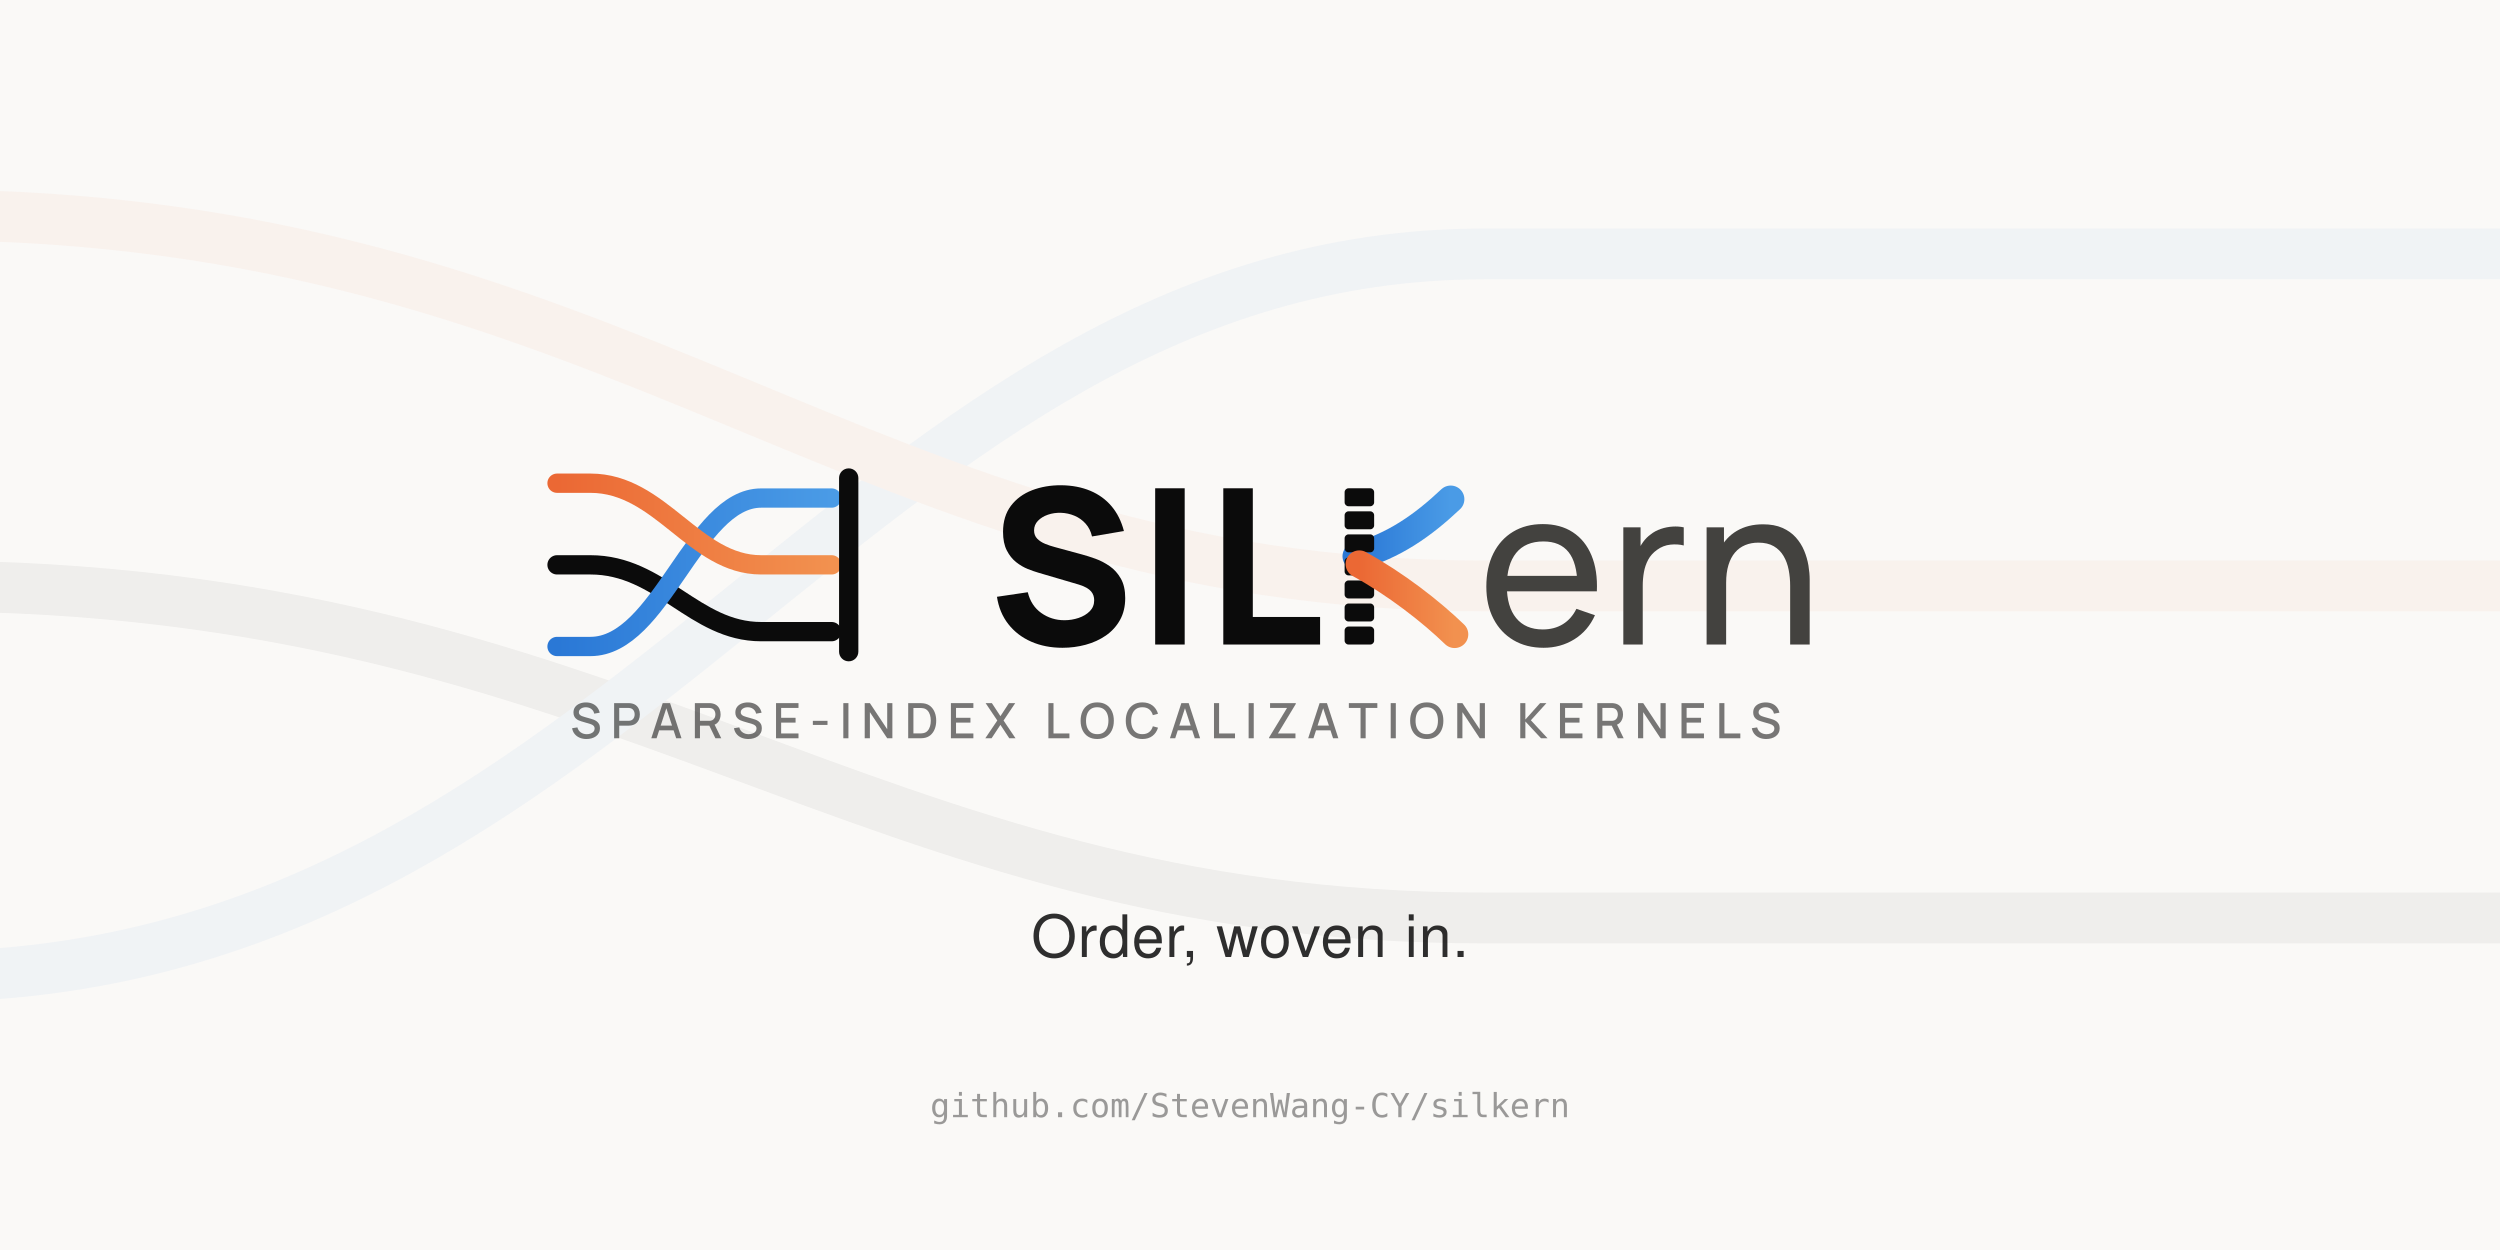
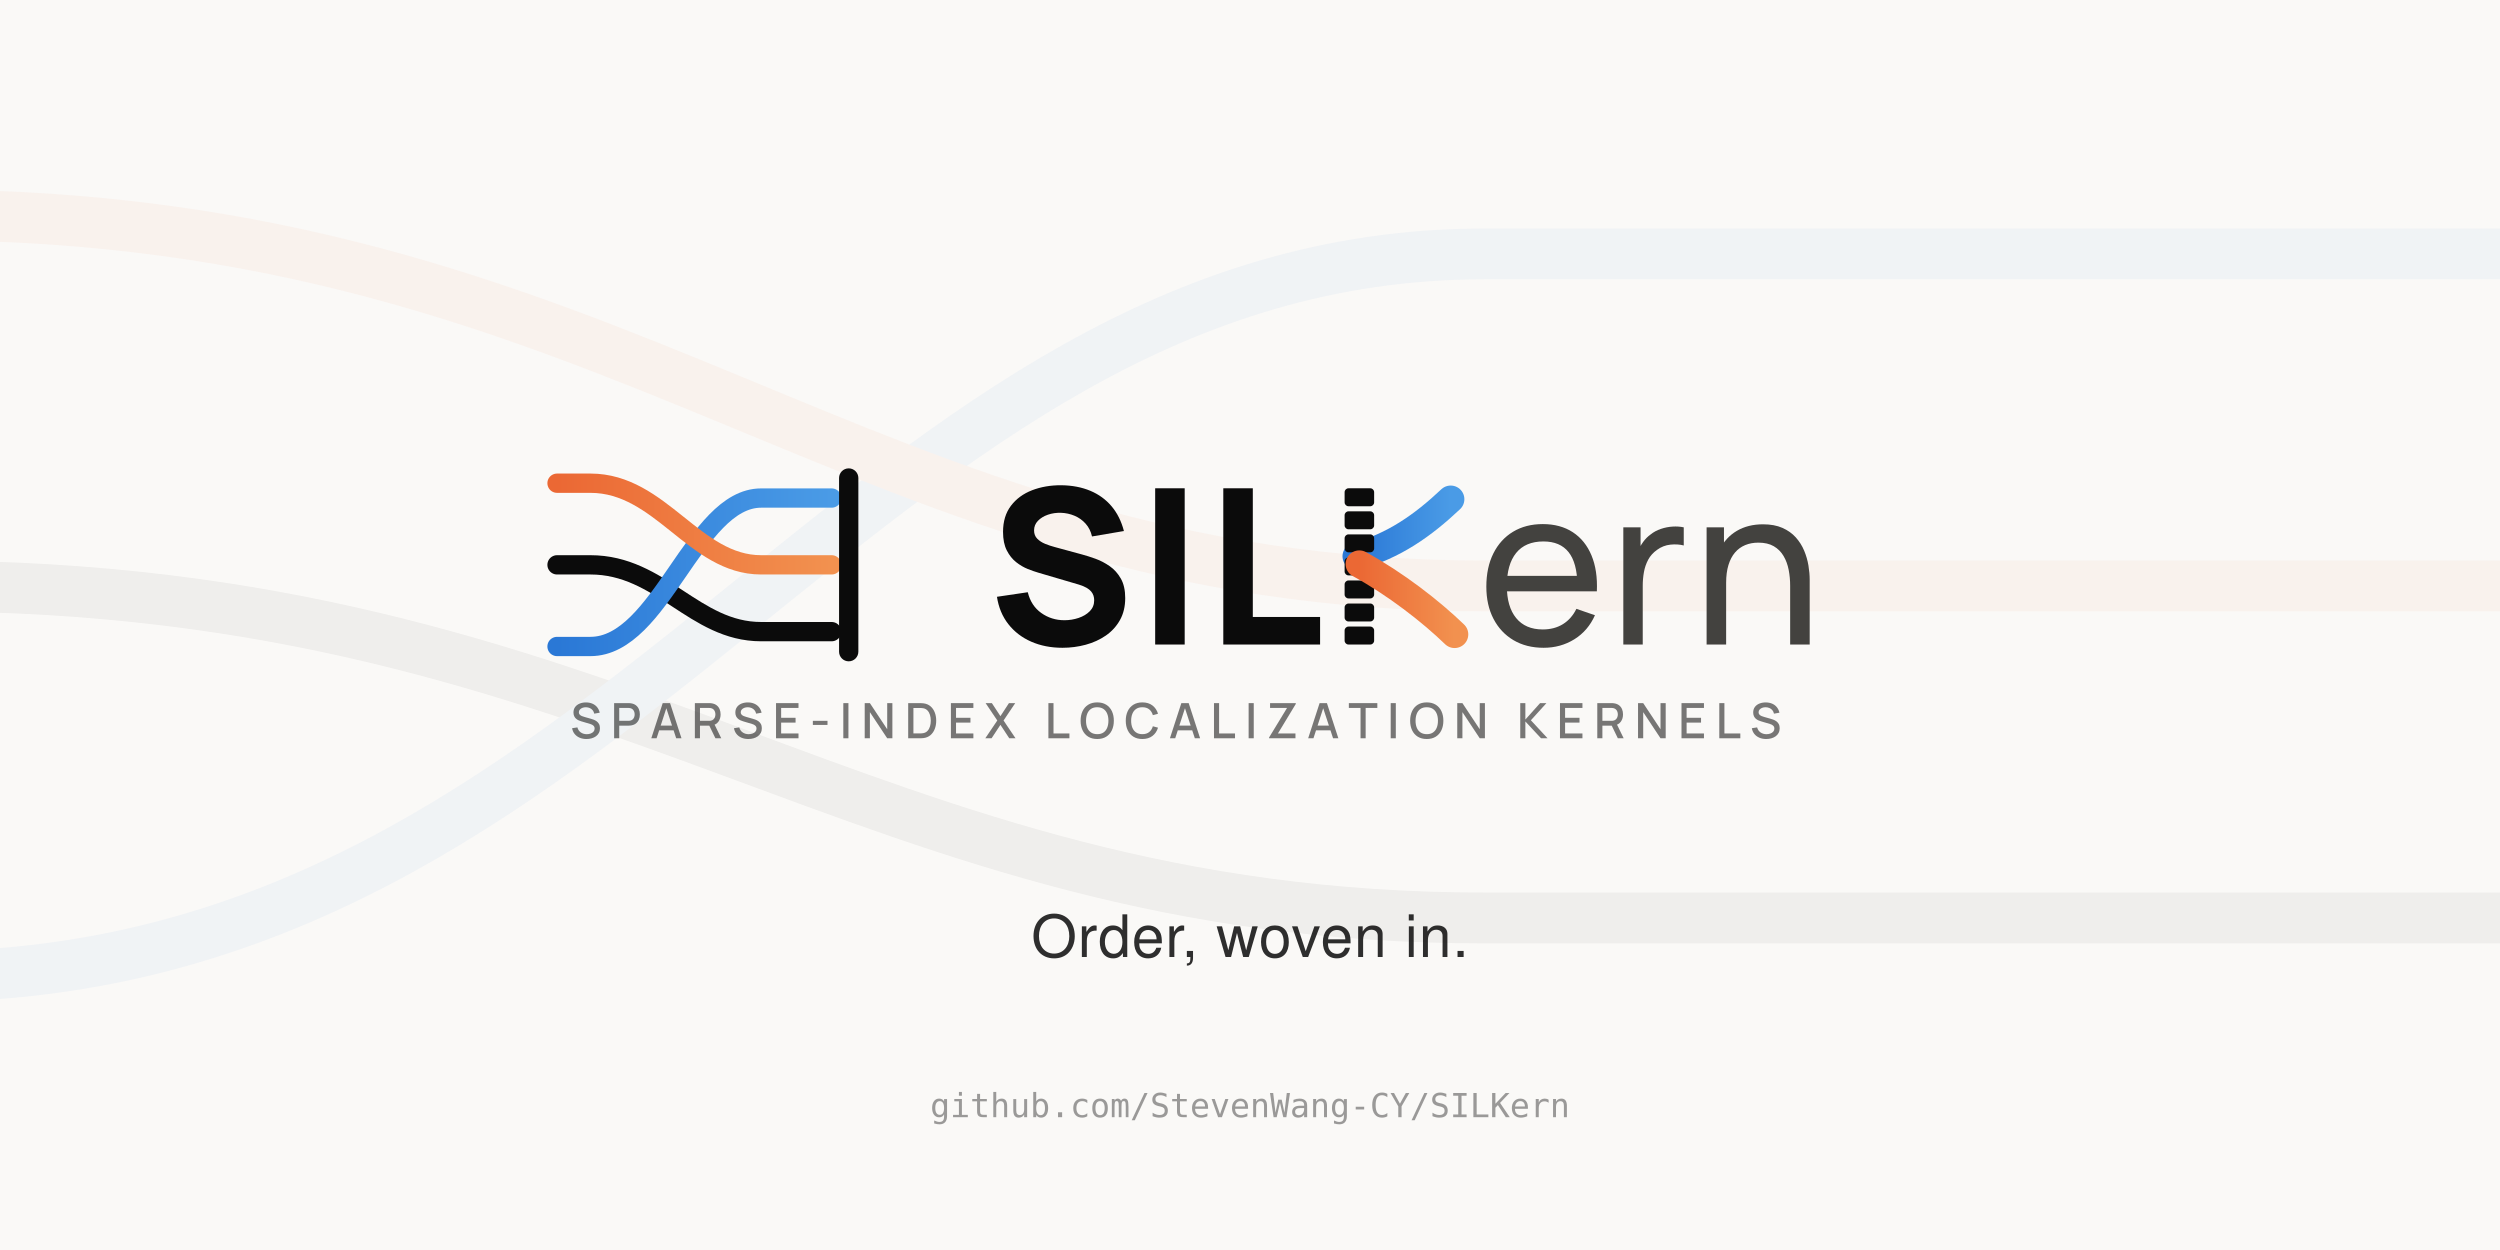
<svg xmlns="http://www.w3.org/2000/svg" viewBox="0 0 1280 640" width="1280" height="640" role="img" aria-label="SILKern social banner: the weave mark and wordmark over a faint thread motif, with the tagline 'Order, woven in.'">
  <defs>
    <linearGradient id="gBlue" x1="0" y1="0" x2="1" y2="0">
      <stop offset="0" stop-color="#2a78d6" />
      <stop offset="1" stop-color="#4a9be6" />
    </linearGradient>
    <linearGradient id="gOrange" x1="0" y1="0" x2="1" y2="0">
      <stop offset="0" stop-color="#eb6834" />
      <stop offset="1" stop-color="#f2914f" />
    </linearGradient>
    <style>
      .ink { fill: #0b0b0b; } .soft { fill: #43423f; } .sub { fill: #0b0b0b; fill-opacity: .55; }
      .inkS { stroke: #0b0b0b; }
      .thread { fill: none; stroke-width: 5.2; stroke-linecap: round; }
      .kblue  { fill: none; stroke: url(#gBlue);   stroke-width: 7; stroke-linecap: round; }
      .korange{ fill: none; stroke: url(#gOrange); stroke-width: 7; stroke-linecap: round; }
    </style>
  </defs>
  <rect width="1280" height="640" fill="#faf9f7" />
  <g fill="none" stroke-linecap="round" stroke-width="26" opacity=".05">
    <path stroke="#0b0b0b" d="M -40 300 C 320 300, 440 470, 760 470 L 1320 470" />
    <path stroke="#2a78d6" d="M -40 500 C 320 500, 440 130, 760 130 L 1320 130" />
    <path stroke="#eb6834" d="M -40 110 C 320 110, 440 300, 760 300 L 1320 300" />
  </g>
  <g transform="translate(250,150) scale(2)">
    <g transform="translate(10,24) scale(0.95)">
      <path class="thread inkS draw" pathLength="100" d="M 8 48 H 17 C 36 48, 45 66, 63 66 H 82" />
      <path class="thread draw" pathLength="100" style="animation-delay:.1s" stroke="url(#gBlue)" d="M 8 70 H 17 C 36 70, 45 30, 63 30 H 82" />
      <path class="thread draw" pathLength="100" style="animation-delay:.2s" stroke="url(#gOrange)" d="M 8 26 H 17 C 36 26, 45 48, 63 48 H 82" />
      <rect class="ink" x="84" y="22" width="5.2" height="52" rx="2.6" />
    </g>
    <g transform="translate(128,90)">
      <g transform="translate(0.00,0) scale(0.027778,-0.027778)">
        <path class="ink" d="M684 -30Q524 -30 395.5 26.5Q267 83 184.5 188.5Q102 294 80 440L364 482Q394 358 488.0 291.0Q582 224 702 224Q769 224 832.0 245.0Q895 266 935.5 307.0Q976 348 976 408Q976 430 969.5 450.5Q963 471 948.0 489.0Q933 507 905.5 523.0Q878 539 836 552L462 662Q420 674 364.5 696.0Q309 718 257.0 759.0Q205 800 170.5 867.5Q136 935 136 1038Q136 1183 209.0 1279.0Q282 1375 404.0 1422.0Q526 1469 674 1468Q823 1466 940.0 1417.0Q1057 1368 1136.0 1274.5Q1215 1181 1250 1046L956 996Q940 1066 897.0 1114.0Q854 1162 794.5 1187.0Q735 1212 670 1214Q606 1216 549.5 1196.5Q493 1177 457.5 1140.0Q422 1103 422 1052Q422 1005 451.0 975.5Q480 946 524.0 928.0Q568 910 614 898L864 830Q920 815 988.0 790.5Q1056 766 1118.5 722.5Q1181 679 1221.5 608.0Q1262 537 1262 428Q1262 312 1213.5 225.5Q1165 139 1083.0 82.5Q1001 26 897.5 -2.0Q794 -30 684 -30Z" />
      </g>
      <g transform="translate(38.28,0) scale(0.027778,-0.027778)">
        <path class="ink" d="M160 0V1440H432V0Z" />
      </g>
      <g transform="translate(55.72,0) scale(0.027778,-0.027778)">
        <path class="ink" d="M160 0V1440H432V254H1052V0Z" />
      </g>
      <g transform="translate(86.78,0)">
        <path class="kblue draw" pathLength="100" style="animation-delay:.3s" d="M 31.6 -37.2 C 24.5 -30.5, 17 -25.2, 7.4 -22.6" />
        <rect class="ink" x="4.44" y="-40.0" width="7.56" height="4.6" rx="1.0" />
        <rect class="ink" x="4.44" y="-34.1" width="7.56" height="4.6" rx="1.0" />
        <rect class="ink" x="4.44" y="-28.2" width="7.56" height="4.6" rx="1.0" />
        <rect class="ink" x="4.44" y="-22.3" width="7.56" height="4.6" rx="1.0" />
        <rect class="ink" x="4.44" y="-16.4" width="7.56" height="4.6" rx="1.0" />
        <rect class="ink" x="4.44" y="-10.5" width="7.56" height="4.6" rx="1.0" />
        <rect class="ink" x="4.44" y="-4.6" width="7.56" height="4.6" rx="1.0" />
        <path class="korange draw" pathLength="100" style="animation-delay:.42s" d="M 8.2 -20.6 C 17.5 -15.5, 26.5 -8.5, 32.6 -2.6" />
      </g>
      <g transform="translate(125.28,0) scale(0.027778,-0.027778)">
        <path class="soft" d="M608 -30Q448.5 -30 330.0 40.25Q211.5 110.5 145.75 237.25Q80 364 80 533Q80 710 144.75 839.5Q209.5 969 326.25 1039.5Q443 1110 600 1110Q762.5 1110 877.0 1035.0Q991.5 960 1049.25 821.0Q1107 682 1098.5 490H919V554Q916 753 838.0 851.5Q760 950 606 950Q440.5 950 354.75 844.0Q269 738 269 540Q269 349 354.75 244.0Q440.5 139 600 139Q707 139 786.0 188.0Q865 237 910 329L1081 270Q1017.5 127 891.25 48.5Q765 -30 608 -30ZM209 490V633H1007V490Z" />
      </g>
      <g transform="translate(158.68,0) scale(0.027778,-0.027778)">
        <path class="soft" d="M140 0V1080H299V819L273 853Q292 903 322.5 945.0Q353 987 391 1014Q432.5 1047.5 485.75 1065.5Q539 1083.5 594.0 1087.0Q649 1090.5 697 1080V913Q641 927.5 573.75 920.5Q506.5 913.5 450 872Q397.5 834.5 369.25 781.75Q341 729 330.0 667.5Q319 606 319 542V0Z" />
      </g>
      <g transform="translate(180.03,0) scale(0.027778,-0.027778)">
        <path class="soft" d="M909 0V541Q909 617.5 895.25 688.5Q881.5 759.5 848.0 816.25Q814.5 873 758.0 906.0Q701.5 939 616 939Q549 939 494.25 916.25Q439.5 893.5 400.5 847.75Q361.5 802 340.25 732.5Q319 663 319 569L202 605Q202 761.5 258.5 874.25Q315 987 417.5 1047.5Q520 1108 659 1108Q763.5 1108 837.75 1075.0Q912 1042 961.0 987.25Q1010 932.5 1038.0 865.25Q1066 798 1077.5 728.25Q1089 658.5 1089 597V0ZM139 0V1080H299V791H319V0Z" />
      </g>
    </g>
    <g transform="translate(21,114)">
      <g transform="translate(0.00,0) scale(0.00625,-0.00625)">
        <path class="sub" d="M662.001 -30Q506.668 -30 382.167 23.5Q257.667 77 177.167 176.334Q96.667 275.668 73.334 412.668L290.671 446.002Q323.671 314.003 428.67 240.67Q533.67 167.337 674.002 167.337Q760.667 167.337 834 194.67Q907.333 222.003 951.666 273.502Q995.999 325.001 995.999 397.334Q995.999 436.333 982.666 466.332Q969.333 496.332 945.5 518.498Q921.667 540.665 888.334 557.331Q855.001 573.998 815.335 585.998L446.001 695.331Q392.002 710.998 336.168 736.664Q280.335 762.331 233.668 803.664Q187.001 844.997 158.167 906.664Q129.334 968.331 129.334 1055.999Q129.334 1189.333 197.834 1281.833Q266.334 1374.333 383.001 1421.833Q499.668 1469.333 644.668 1468.667Q791.002 1467.333 906.335 1417.333Q1021.669 1367.333 1098.169 1273.5Q1174.669 1179.667 1204.003 1047.333L979.999 1008.666Q964.665 1090.332 915.999 1148.831Q867.333 1207.331 796 1238.664Q724.667 1269.996 642.002 1271.33Q561.669 1272.663 495.503 1246.664Q429.337 1220.664 389.671 1173.998Q350.004 1127.332 350.004 1065.999Q350.004 1006 384.837 969.167Q419.67 932.334 471.337 910.834Q523.003 889.335 574.002 875.335L840.001 800.002Q890.002 786.335 953.669 762.835Q1017.336 739.335 1076.836 697.002Q1136.336 654.668 1175.169 585.501Q1214.003 516.335 1214.003 410.668Q1214.003 302.334 1170.003 219.667Q1126.002 137 1049.335 81.667Q972.668 26.333 873.001 -1.833Q773.335 -30 662.001 -30Z" />
      </g>
      <g transform="translate(10.34,0) scale(0.00625,-0.00625)">
        <path class="sub" d="M140 0V1440H722.002Q743.002 1440 774.002 1438.5Q805.002 1437 832.669 1432Q953.336 1413.333 1033.836 1350.166Q1114.336 1287 1154.17 1191.166Q1194.003 1095.333 1194.003 978.666Q1194.003 861.999 1153.836 766.165Q1113.67 670.332 1033.169 607.165Q952.669 543.998 832.669 525.332Q805.002 521.332 773.669 519.332Q742.335 517.332 722.002 517.332H349.337V0ZM349.337 714.668H714.001Q733.668 714.668 758.168 716.668Q782.668 718.668 804.668 724.002Q869.001 739.335 907.834 779.668Q946.666 820.001 963.999 872.834Q981.332 925.667 981.332 978.666Q981.332 1031.665 963.999 1084.498Q946.666 1137.33 907.834 1177.663Q869.001 1217.997 804.668 1233.33Q782.668 1238.997 758.168 1240.83Q733.668 1242.663 714.001 1242.663H349.337Z" />
      </g>
      <g transform="translate(20.48,0) scale(0.00625,-0.00625)">
        <path class="sub" d="M40 0 507.998 1440H808.671L1276.67 0H1059.999L628.668 1313.997H683.335L256.671 0ZM282.668 324.665V520.669H1034.668V324.665Z" />
      </g>
      <g transform="translate(31.01,0) scale(0.00625,-0.00625)">
        <path class="sub" d="M140 0V1440H722.002Q743.002 1440 774.002 1438.5Q805.002 1437 832.669 1432Q953.336 1413.333 1033.836 1350.166Q1114.336 1287 1154.17 1191.166Q1194.003 1095.333 1194.003 978.666Q1194.003 806.665 1106.003 682.332Q1018.003 557.998 842.002 527.331L756.666 517.332H349.337V0ZM981.998 0 697.998 586 908.669 640 1220.669 0ZM349.337 714.668H714.001Q733.668 714.668 758.168 716.668Q782.668 718.668 804.668 724.002Q869.001 739.335 907.834 779.668Q946.666 820.001 963.999 872.834Q981.332 925.667 981.332 978.666Q981.332 1031.665 963.999 1084.498Q946.666 1137.33 907.834 1177.663Q869.001 1217.997 804.668 1233.33Q782.668 1238.997 758.168 1240.83Q733.668 1242.663 714.001 1242.663H349.337Z" />
      </g>
      <g transform="translate(41.44,0) scale(0.00625,-0.00625)">
        <path class="sub" d="M662.001 -30Q506.668 -30 382.167 23.5Q257.667 77 177.167 176.334Q96.667 275.668 73.334 412.668L290.671 446.002Q323.671 314.003 428.67 240.67Q533.67 167.337 674.002 167.337Q760.667 167.337 834 194.67Q907.333 222.003 951.666 273.502Q995.999 325.001 995.999 397.334Q995.999 436.333 982.666 466.332Q969.333 496.332 945.5 518.498Q921.667 540.665 888.334 557.331Q855.001 573.998 815.335 585.998L446.001 695.331Q392.002 710.998 336.168 736.664Q280.335 762.331 233.668 803.664Q187.001 844.997 158.167 906.664Q129.334 968.331 129.334 1055.999Q129.334 1189.333 197.834 1281.833Q266.334 1374.333 383.001 1421.833Q499.668 1469.333 644.668 1468.667Q791.002 1467.333 906.335 1417.333Q1021.669 1367.333 1098.169 1273.5Q1174.669 1179.667 1204.003 1047.333L979.999 1008.666Q964.665 1090.332 915.999 1148.831Q867.333 1207.331 796 1238.664Q724.667 1269.996 642.002 1271.33Q561.669 1272.663 495.503 1246.664Q429.337 1220.664 389.671 1173.998Q350.004 1127.332 350.004 1065.999Q350.004 1006 384.837 969.167Q419.67 932.334 471.337 910.834Q523.003 889.335 574.002 875.335L840.001 800.002Q890.002 786.335 953.669 762.835Q1017.336 739.335 1076.836 697.002Q1136.336 654.668 1175.169 585.501Q1214.003 516.335 1214.003 410.668Q1214.003 302.334 1170.003 219.667Q1126.002 137 1049.335 81.667Q972.668 26.333 873.001 -1.833Q773.335 -30 662.001 -30Z" />
      </g>
      <g transform="translate(51.79,0) scale(0.00625,-0.00625)">
        <path class="sub" d="M140 0V1440H1060.001V1242.663H349.337V839.336H940.001V641.999H349.337V197.337H1060.001V0Z" />
      </g>
      <g transform="translate(61.34,0) scale(0.00625,-0.00625)">
        <path class="sub" d="M120 546.665V714.668H720V546.665Z" />
      </g>
      <g transform="translate(68.89,0) scale(0.00625,-0.00625)">
        <path class="sub" d="M160 0V1440H369.337V0Z" />
      </g>
      <g transform="translate(74.49,0) scale(0.00625,-0.00625)">
        <path class="sub" d="M140 0V1440H352.004L1061.332 370.007V1440H1273.336V0H1061.332L352.004 1070.66V0Z" />
      </g>
      <g transform="translate(85.62,0) scale(0.00625,-0.00625)">
        <path class="sub" d="M140 0V1440H591.334Q611.334 1440 665.667 1439.0Q720.001 1438 770 1431.333Q939.001 1409.667 1054.501 1310Q1170.001 1210.333 1229.002 1056.833Q1288.002 903.333 1288.002 720Q1288.002 536.333 1229.002 382.833Q1170.001 229.333 1054.501 129.833Q939.001 30.333 770 8.667Q720.334 2.333 665.501 1.167Q610.667 0 591.334 0ZM354.004 198.67H591.334Q625.334 198.67 672.167 200.67Q719 202.67 754.667 209.337Q864.666 230.003 933.166 304.503Q1001.665 379.003 1033.831 487.835Q1065.998 596.668 1065.998 720Q1065.998 846.666 1033.165 955.498Q1000.332 1064.331 931.499 1137.497Q862.666 1210.663 754.667 1230.663Q719 1237.997 671.667 1239.663Q624.334 1241.33 591.334 1241.33H354.004Z" />
      </g>
      <g transform="translate(96.56,0) scale(0.00625,-0.00625)">
        <path class="sub" d="M140 0V1440H1060.001V1242.663H349.337V839.336H940.001V641.999H349.337V197.337H1060.001V0Z" />
      </g>
      <g transform="translate(106.11,0) scale(0.00625,-0.00625)">
        <path class="sub" d="M20 0 511.333 728.667 33.333 1440H289.338L640.002 906.003L988.666 1440H1246.004L768.005 728.667L1258.004 0H1001.999L640.002 550.663L277.338 0Z" />
      </g>
      <g transform="translate(121.39,0) scale(0.00625,-0.00625)">
        <path class="sub" d="M160 0V1440H369.337V197.337H1021.335V0Z" />
      </g>
      <g transform="translate(130.26,0) scale(0.00625,-0.00625)">
        <path class="sub" d="M740.668 -30Q525.001 -30 372.834 64.667Q220.667 159.333 140.334 328.333Q60 497.333 60 720Q60 942.667 140.334 1111.667Q220.667 1280.667 372.834 1375.333Q525.001 1470 740.668 1470Q956.334 1470 1108.501 1375.333Q1260.668 1280.667 1341.002 1111.667Q1421.335 942.667 1421.335 720Q1421.335 497.333 1341.002 328.333Q1260.668 159.333 1108.501 64.667Q956.334 -30 740.668 -30ZM740.668 168.67Q893.667 167.337 995.499 236.503Q1097.332 305.669 1148.332 430.335Q1199.331 555.001 1199.331 720Q1199.331 884.999 1148.332 1008.498Q1097.332 1131.997 995.499 1200.997Q893.667 1269.996 740.668 1271.33Q587.669 1272.663 486.169 1203.664Q384.67 1134.664 333.67 1009.832Q282.671 884.999 282.004 720Q281.337 555.001 332.337 431.668Q383.337 308.336 485.503 239.17Q587.669 170.004 740.668 168.67Z" />
      </g>
      <g transform="translate(141.82,0) scale(0.00625,-0.00625)">
        <path class="sub" d="M740.668 -30Q525.001 -30 372.834 64.667Q220.667 159.333 140.334 328.333Q60 497.333 60 720Q60 942.667 140.334 1111.667Q220.667 1280.667 372.834 1375.333Q525.001 1470 740.668 1470Q990.001 1470 1153.668 1344.167Q1317.335 1218.334 1381.335 1005.334L1169.331 947.999Q1126.665 1098.998 1019.499 1185.164Q912.333 1271.33 740.668 1271.33Q587.669 1271.33 485.836 1202.33Q384.003 1133.331 332.67 1009.165Q281.337 884.999 280.671 720Q280.004 555.001 331.337 431.002Q382.67 307.003 485.169 237.836Q587.669 168.67 740.668 168.67Q912.333 168.67 1019.499 255.336Q1126.665 342.002 1169.331 492.001L1381.335 434.666Q1317.335 221.666 1153.668 95.833Q990.001 -30 740.668 -30Z" />
      </g>
      <g transform="translate(153.25,0) scale(0.00625,-0.00625)">
        <path class="sub" d="M40 0 507.998 1440H808.671L1276.67 0H1059.999L628.668 1313.997H683.335L256.671 0ZM282.668 324.665V520.669H1034.668V324.665Z" />
      </g>
      <g transform="translate(163.78,0) scale(0.00625,-0.00625)">
        <path class="sub" d="M160 0V1440H369.337V197.337H1021.335V0Z" />
      </g>
      <g transform="translate(172.65,0) scale(0.00625,-0.00625)">
        <path class="sub" d="M160 0V1440H369.337V0Z" />
      </g>
      <g transform="translate(178.26,0) scale(0.00625,-0.00625)">
        <path class="sub" d="M100 0V32.667L835.33 1242.663H140.001V1440H1194.004V1406L462.674 198.004H1180.67V0Z" />
      </g>
      <g transform="translate(188.64,0) scale(0.00625,-0.00625)">
        <path class="sub" d="M40 0 507.998 1440H808.671L1276.67 0H1059.999L628.668 1313.997H683.335L256.671 0ZM282.668 324.665V520.669H1034.668V324.665Z" />
      </g>
      <g transform="translate(199.18,0) scale(0.00625,-0.00625)">
        <path class="sub" d="M498.665 0V1242.663H20V1440H1186.667V1242.663H708.002V0Z" />
      </g>
      <g transform="translate(209.02,0) scale(0.00625,-0.00625)">
        <path class="sub" d="M160 0V1440H369.337V0Z" />
      </g>
      <g transform="translate(214.62,0) scale(0.00625,-0.00625)">
        <path class="sub" d="M740.668 -30Q525.001 -30 372.834 64.667Q220.667 159.333 140.334 328.333Q60 497.333 60 720Q60 942.667 140.334 1111.667Q220.667 1280.667 372.834 1375.333Q525.001 1470 740.668 1470Q956.334 1470 1108.501 1375.333Q1260.668 1280.667 1341.002 1111.667Q1421.335 942.667 1421.335 720Q1421.335 497.333 1341.002 328.333Q1260.668 159.333 1108.501 64.667Q956.334 -30 740.668 -30ZM740.668 168.67Q893.667 167.337 995.499 236.503Q1097.332 305.669 1148.332 430.335Q1199.331 555.001 1199.331 720Q1199.331 884.999 1148.332 1008.498Q1097.332 1131.997 995.499 1200.997Q893.667 1269.996 740.668 1271.33Q587.669 1272.663 486.169 1203.664Q384.67 1134.664 333.67 1009.832Q282.671 884.999 282.004 720Q281.337 555.001 332.337 431.668Q383.337 308.336 485.503 239.17Q587.669 170.004 740.668 168.67Z" />
      </g>
      <g transform="translate(226.18,0) scale(0.00625,-0.00625)">
        <path class="sub" d="M140 0V1440H352.004L1061.332 370.007V1440H1273.336V0H1061.332L352.004 1070.66V0Z" />
      </g>
      <g transform="translate(242.31,0) scale(0.00625,-0.00625)">
        <path class="sub" d="M140 0V1440H349.337V768L952 1440H1212.005L575.34 737.333L1258.671 0H990.666L349.337 687.998V0Z" />
      </g>
      <g transform="translate(252.48,0) scale(0.00625,-0.00625)">
        <path class="sub" d="M140 0V1440H1060.001V1242.663H349.337V839.336H940.001V641.999H349.337V197.337H1060.001V0Z" />
      </g>
      <g transform="translate(262.03,0) scale(0.00625,-0.00625)">
        <path class="sub" d="M140 0V1440H722.002Q743.002 1440 774.002 1438.5Q805.002 1437 832.669 1432Q953.336 1413.333 1033.836 1350.166Q1114.336 1287 1154.17 1191.166Q1194.003 1095.333 1194.003 978.666Q1194.003 806.665 1106.003 682.332Q1018.003 557.998 842.002 527.331L756.666 517.332H349.337V0ZM981.998 0 697.998 586 908.669 640 1220.669 0ZM349.337 714.668H714.001Q733.668 714.668 758.168 716.668Q782.668 718.668 804.668 724.002Q869.001 739.335 907.834 779.668Q946.666 820.001 963.999 872.834Q981.332 925.667 981.332 978.666Q981.332 1031.665 963.999 1084.498Q946.666 1137.33 907.834 1177.663Q869.001 1217.997 804.668 1233.33Q782.668 1238.997 758.168 1240.83Q733.668 1242.663 714.001 1242.663H349.337Z" />
      </g>
      <g transform="translate(272.46,0) scale(0.00625,-0.00625)">
        <path class="sub" d="M140 0V1440H352.004L1061.332 370.007V1440H1273.336V0H1061.332L352.004 1070.66V0Z" />
      </g>
      <g transform="translate(283.59,0) scale(0.00625,-0.00625)">
        <path class="sub" d="M140 0V1440H1060.001V1242.663H349.337V839.336H940.001V641.999H349.337V197.337H1060.001V0Z" />
      </g>
      <g transform="translate(293.14,0) scale(0.00625,-0.00625)">
        <path class="sub" d="M160 0V1440H369.337V197.337H1021.335V0Z" />
      </g>
      <g transform="translate(302.01,0) scale(0.00625,-0.00625)">
        <path class="sub" d="M662.001 -30Q506.668 -30 382.167 23.5Q257.667 77 177.167 176.334Q96.667 275.668 73.334 412.668L290.671 446.002Q323.671 314.003 428.67 240.67Q533.67 167.337 674.002 167.337Q760.667 167.337 834 194.67Q907.333 222.003 951.666 273.502Q995.999 325.001 995.999 397.334Q995.999 436.333 982.666 466.332Q969.333 496.332 945.5 518.498Q921.667 540.665 888.334 557.331Q855.001 573.998 815.335 585.998L446.001 695.331Q392.002 710.998 336.168 736.664Q280.335 762.331 233.668 803.664Q187.001 844.997 158.167 906.664Q129.334 968.331 129.334 1055.999Q129.334 1189.333 197.834 1281.833Q266.334 1374.333 383.001 1421.833Q499.668 1469.333 644.668 1468.667Q791.002 1467.333 906.335 1417.333Q1021.669 1367.333 1098.169 1273.5Q1174.669 1179.667 1204.003 1047.333L979.999 1008.666Q964.665 1090.332 915.999 1148.831Q867.333 1207.331 796 1238.664Q724.667 1269.996 642.002 1271.33Q561.669 1272.663 495.503 1246.664Q429.337 1220.664 389.671 1173.998Q350.004 1127.332 350.004 1065.999Q350.004 1006 384.837 969.167Q419.67 932.334 471.337 910.834Q523.003 889.335 574.002 875.335L840.001 800.002Q890.002 786.335 953.669 762.835Q1017.336 739.335 1076.836 697.002Q1136.336 654.668 1175.169 585.501Q1214.003 516.335 1214.003 410.668Q1214.003 302.334 1170.003 219.667Q1126.002 137 1049.335 81.667Q972.668 26.333 873.001 -1.833Q773.335 -30 662.001 -30Z" />
      </g>
    </g>
  </g>
  <text fill="#0b0b0b" fill-opacity=".85" font-size="30" letter-spacing=".5" x="640" y="490" text-anchor="middle" font-family="-apple-system, &quot;Segoe UI&quot;, &quot;Helvetica Neue&quot;, Helvetica, Arial, sans-serif">Order, woven in.</text>
-   <text fill="#0b0b0b" fill-opacity=".4" font-size="17" x="640" y="572" text-anchor="middle" font-family="ui-monospace, SFMono-Regular, Menlo, Consolas, monospace">github.com/StevenWang-CY/silkern</text>
+   <text fill="#0b0b0b" fill-opacity=".4" font-size="17" x="640" y="572" text-anchor="middle" font-family="ui-monospace, SFMono-Regular, Menlo, Consolas, monospace">github.com/StevenWang-CY/SILKern</text>
</svg>
